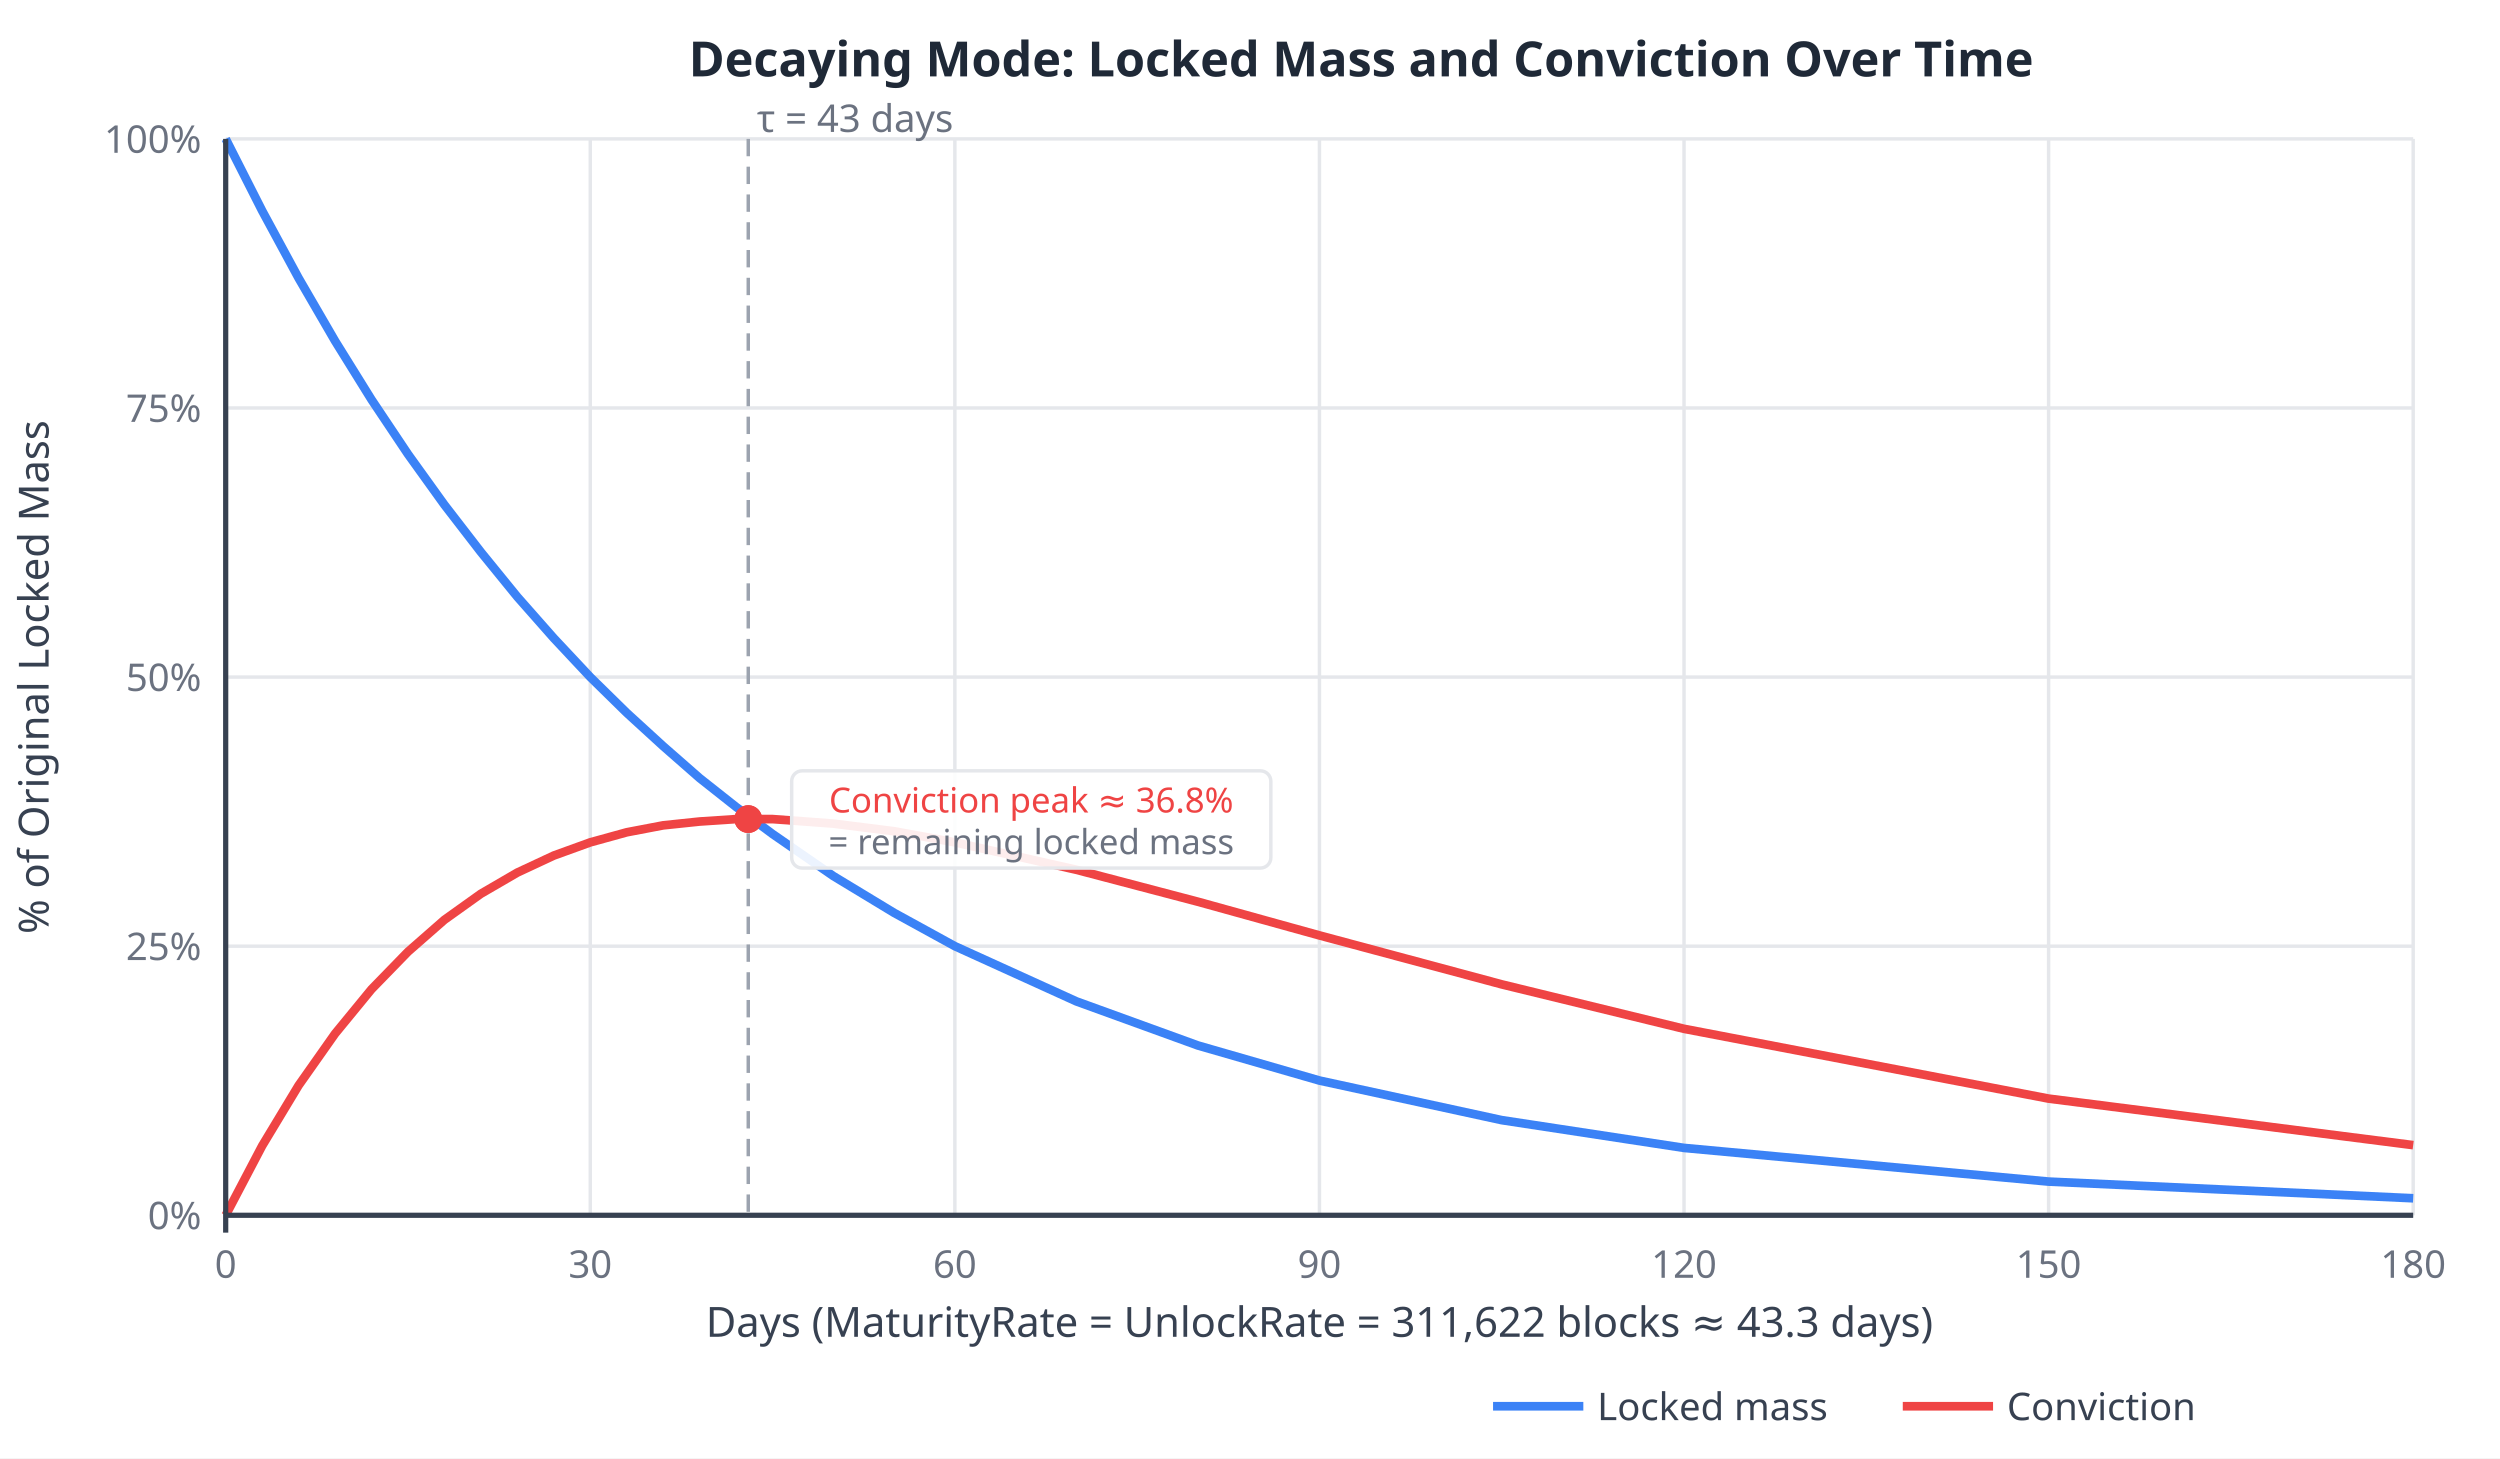
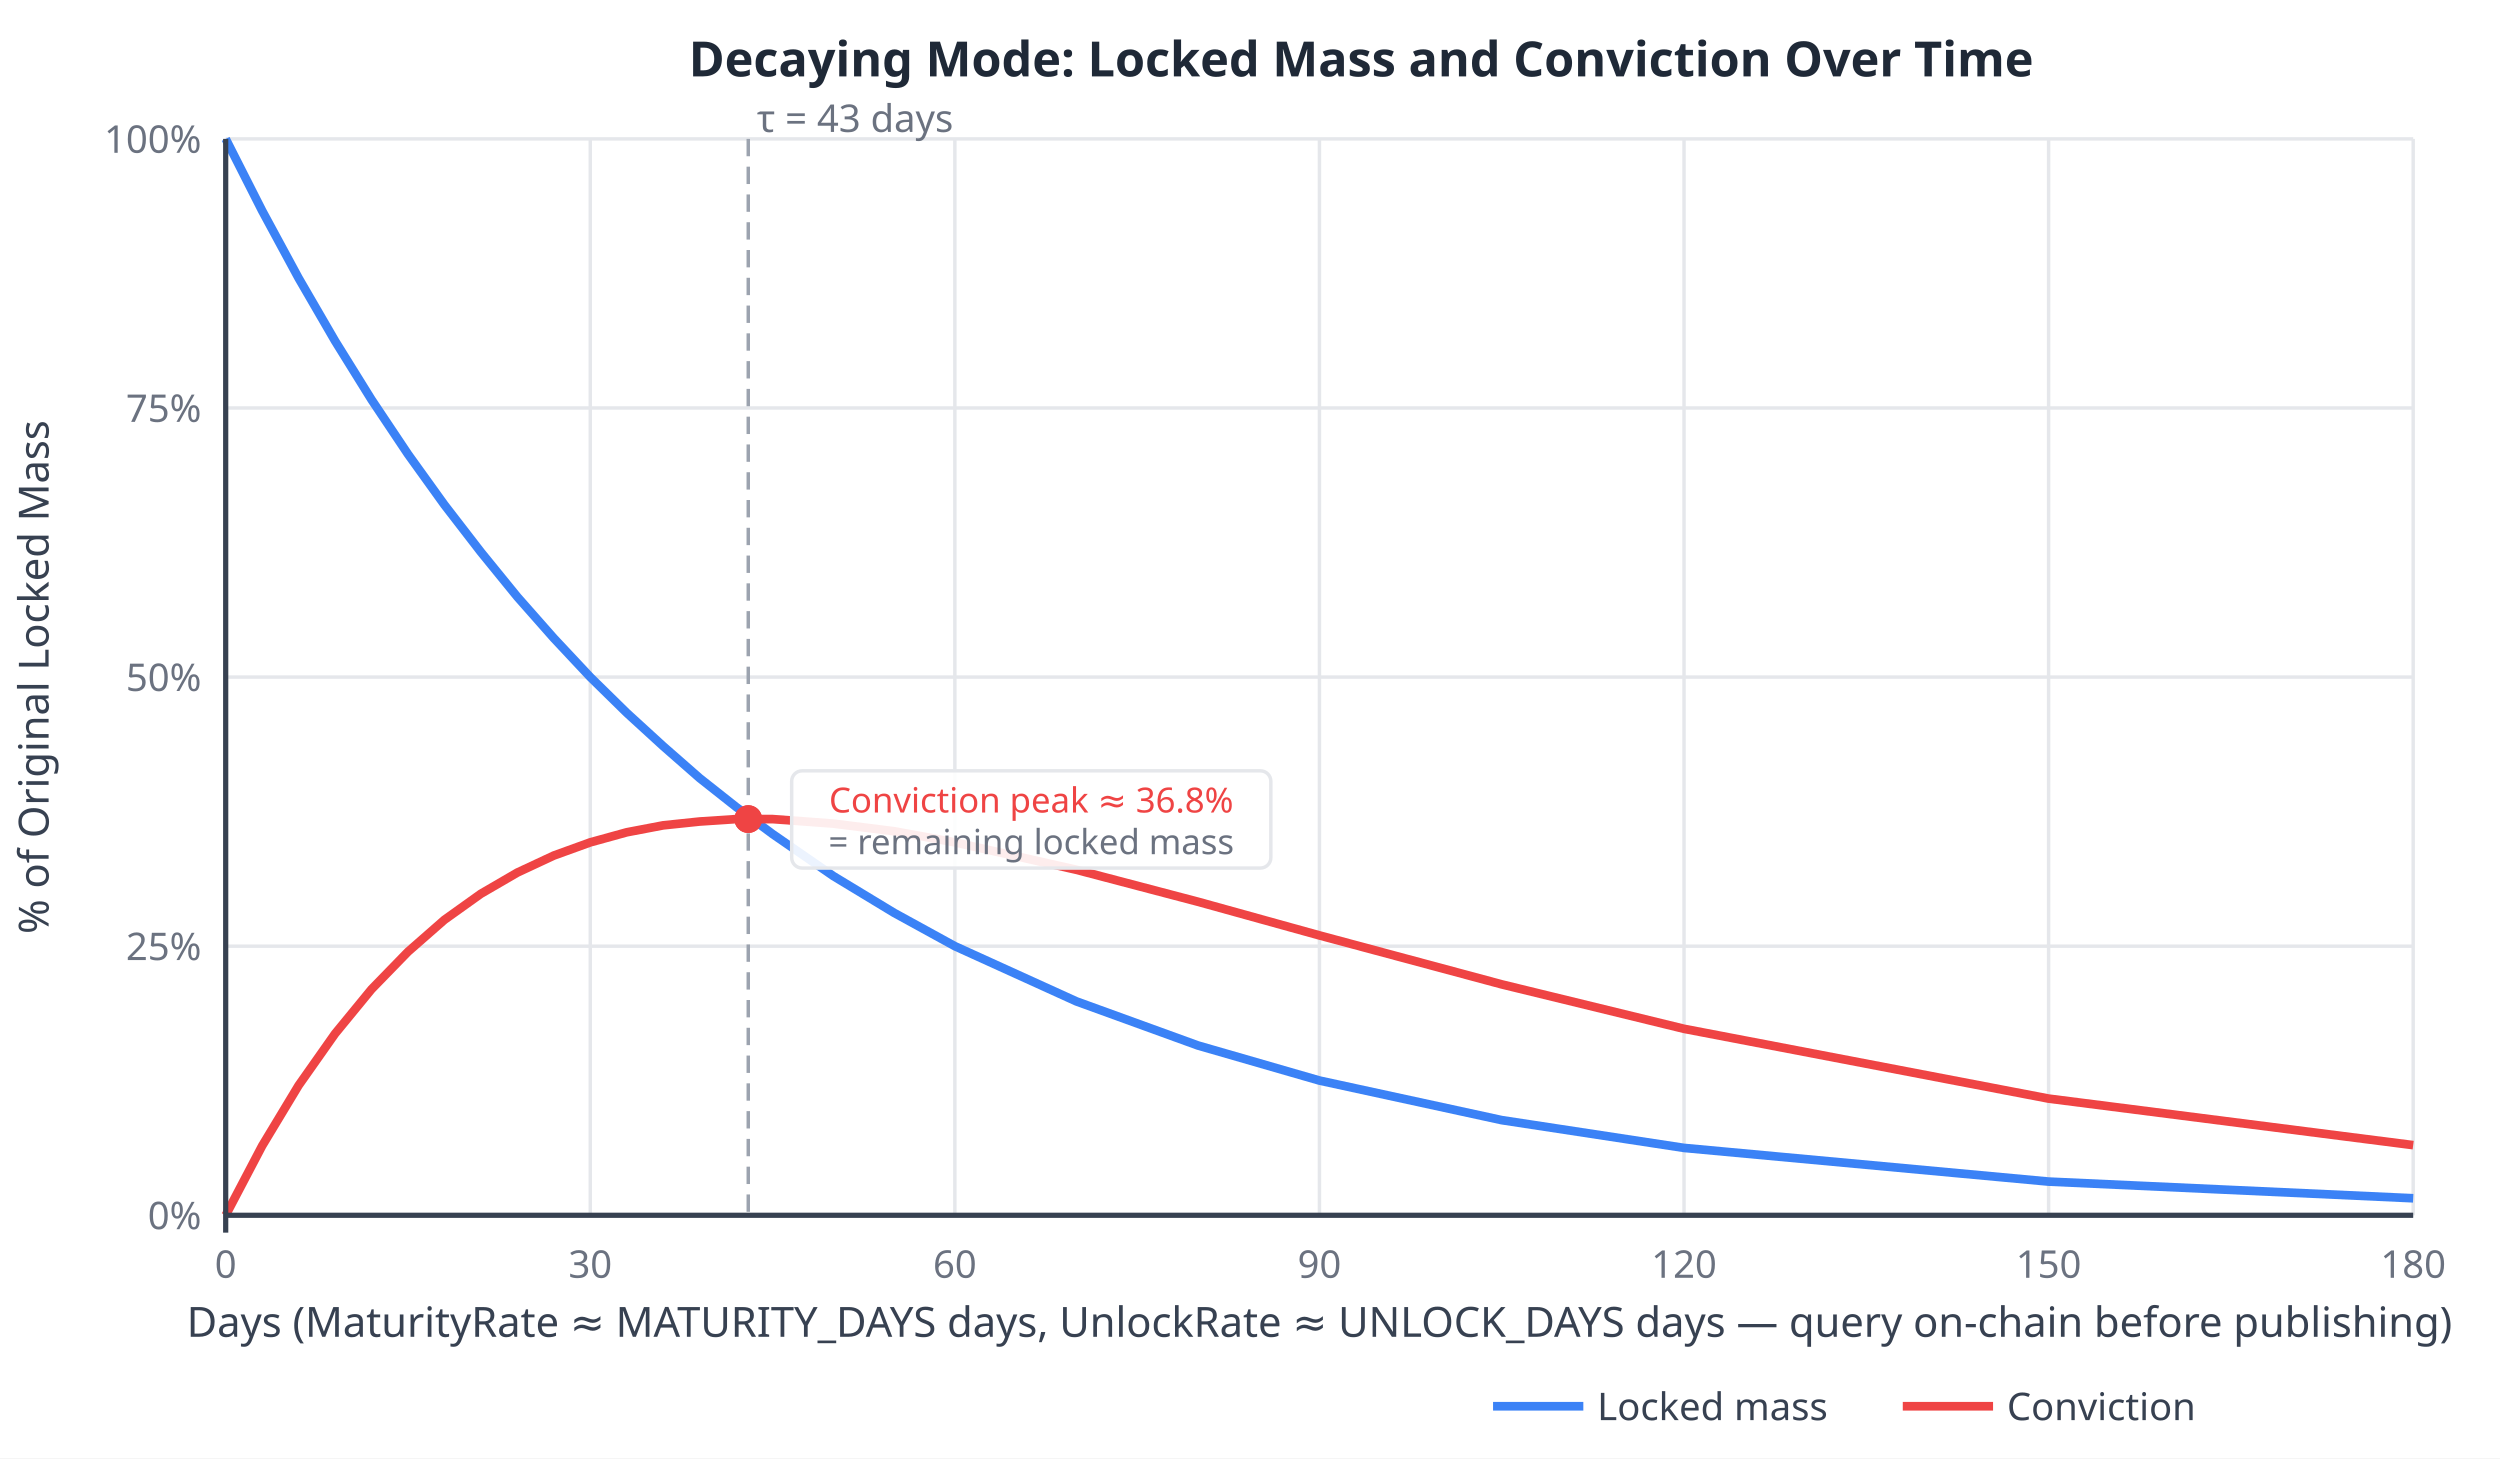
<svg xmlns="http://www.w3.org/2000/svg" viewBox="0 0 720 420" width="720" height="420" font-family="system-ui, sans-serif">
  <rect width="720" height="420" fill="white" />
  <text x="392" y="22" text-anchor="middle" font-size="14" font-weight="600" fill="#1F2937">Decaying Mode: Locked Mass and Conviction Over Time</text>
  <line x1="65" y1="350" x2="695" y2="350" stroke="#E5E7EB" stroke-width="1" />
  <line x1="65" y1="272.5" x2="695" y2="272.5" stroke="#E5E7EB" stroke-width="1" />
  <line x1="65" y1="195" x2="695" y2="195" stroke="#E5E7EB" stroke-width="1" />
  <line x1="65" y1="117.5" x2="695" y2="117.5" stroke="#E5E7EB" stroke-width="1" />
  <line x1="65" y1="40" x2="695" y2="40" stroke="#E5E7EB" stroke-width="1" />
  <line x1="65" y1="40" x2="65" y2="350" stroke="#E5E7EB" stroke-width="1" />
  <line x1="170" y1="40" x2="170" y2="350" stroke="#E5E7EB" stroke-width="1" />
  <line x1="275" y1="40" x2="275" y2="350" stroke="#E5E7EB" stroke-width="1" />
  <line x1="380" y1="40" x2="380" y2="350" stroke="#E5E7EB" stroke-width="1" />
  <line x1="485" y1="40" x2="485" y2="350" stroke="#E5E7EB" stroke-width="1" />
  <line x1="590" y1="40" x2="590" y2="350" stroke="#E5E7EB" stroke-width="1" />
  <line x1="695" y1="40" x2="695" y2="350" stroke="#E5E7EB" stroke-width="1" />
  <line x1="215.5" y1="40" x2="215.5" y2="350" stroke="#9CA3AF" stroke-width="1" stroke-dasharray="5,3" />
  <polyline points="65.0,40.0 75.5,60.7 86.0,80.1 96.5,98.2 107.0,115.1 117.5,130.8 128.0,145.4 138.5,159.0 149.0,171.9 159.5,183.8 170.0,195.0 180.5,205.3 191.0,214.9 201.5,224.1 212.0,232.4 222.5,240.2 240.0,252.3 257.5,262.9 275.0,272.5 310.0,288.4 345.0,301.1 380.0,311.2 432.5,322.6 485.0,330.6 590.0,340.3 695.0,345.1" fill="none" stroke="#3B82F6" stroke-width="2.5" />
  <polyline points="65.0,350.0 75.5,330.0 86.0,312.6 96.5,297.7 107.0,284.9 117.5,274.1 128.0,264.9 138.5,257.4 149.0,251.3 159.5,246.4 170.0,242.6 180.5,239.7 191.0,237.7 201.5,236.6 212.0,235.9 222.5,235.9 240.0,237.2 257.5,239.4 275.0,242.6 310.0,250.5 345.0,259.7 380.0,269.4 432.5,283.5 485.0,296.3 590.0,316.4 695.0,329.8" fill="none" stroke="#EF4444" stroke-width="2.5" />
  <circle cx="215.5" cy="235.9" r="4" fill="#EF4444" />
  <circle cx="215.5" cy="235.9" r="4" fill="#EF4444" />
  <text x="218" y="38" font-size="11" fill="#6B7280">τ = 43 days</text>
  <rect x="228" y="222" width="138" height="28" rx="3" fill="white" fill-opacity="0.9" stroke="#E5E7EB" />
  <text x="297" y="234" text-anchor="middle" font-size="10" fill="#EF4444">Conviction peak ≈ 36.8%</text>
  <text x="297" y="246" text-anchor="middle" font-size="10" fill="#6B7280">= remaining locked mass</text>
  <line x1="65" y1="350" x2="695" y2="350" stroke="#374151" stroke-width="1.5" />
  <line x1="65" y1="40" x2="65" y2="355" stroke="#374151" stroke-width="1.5" />
  <text x="65" y="368" text-anchor="middle" font-size="11" fill="#6B7280">0</text>
  <text x="170" y="368" text-anchor="middle" font-size="11" fill="#6B7280">30</text>
  <text x="275" y="368" text-anchor="middle" font-size="11" fill="#6B7280">60</text>
  <text x="380" y="368" text-anchor="middle" font-size="11" fill="#6B7280">90</text>
  <text x="485" y="368" text-anchor="middle" font-size="11" fill="#6B7280">120</text>
  <text x="590" y="368" text-anchor="middle" font-size="11" fill="#6B7280">150</text>
  <text x="695" y="368" text-anchor="middle" font-size="11" fill="#6B7280">180</text>
-   <text x="380" y="385" text-anchor="middle" font-size="12" fill="#374151">Days (MaturityRate = UnlockRate = 311,622 blocks ≈ 43.3 days)</text>
+   <text x="380" y="385" text-anchor="middle" font-size="12" fill="#374151">Days (MaturityRate ≈ MATURITY_DAYS days, UnlockRate ≈ UNLOCK_DAYS days — query on-chain before publishing)</text>
  <text x="58" y="354" text-anchor="end" font-size="11" fill="#6B7280">0%</text>
  <text x="58" y="276.5" text-anchor="end" font-size="11" fill="#6B7280">25%</text>
  <text x="58" y="199" text-anchor="end" font-size="11" fill="#6B7280">50%</text>
  <text x="58" y="121.5" text-anchor="end" font-size="11" fill="#6B7280">75%</text>
  <text x="58" y="44" text-anchor="end" font-size="11" fill="#6B7280">100%</text>
  <text transform="rotate(-90)" x="-195" y="14" text-anchor="middle" font-size="12" fill="#374151">% of Original Locked Mass</text>
  <line x1="430" y1="405" x2="456" y2="405" stroke="#3B82F6" stroke-width="2.5" />
  <text x="460" y="409" font-size="11" fill="#374151">Locked mass</text>
  <line x1="548" y1="405" x2="574" y2="405" stroke="#EF4444" stroke-width="2.5" />
  <text x="578" y="409" font-size="11" fill="#374151">Conviction</text>
</svg>
